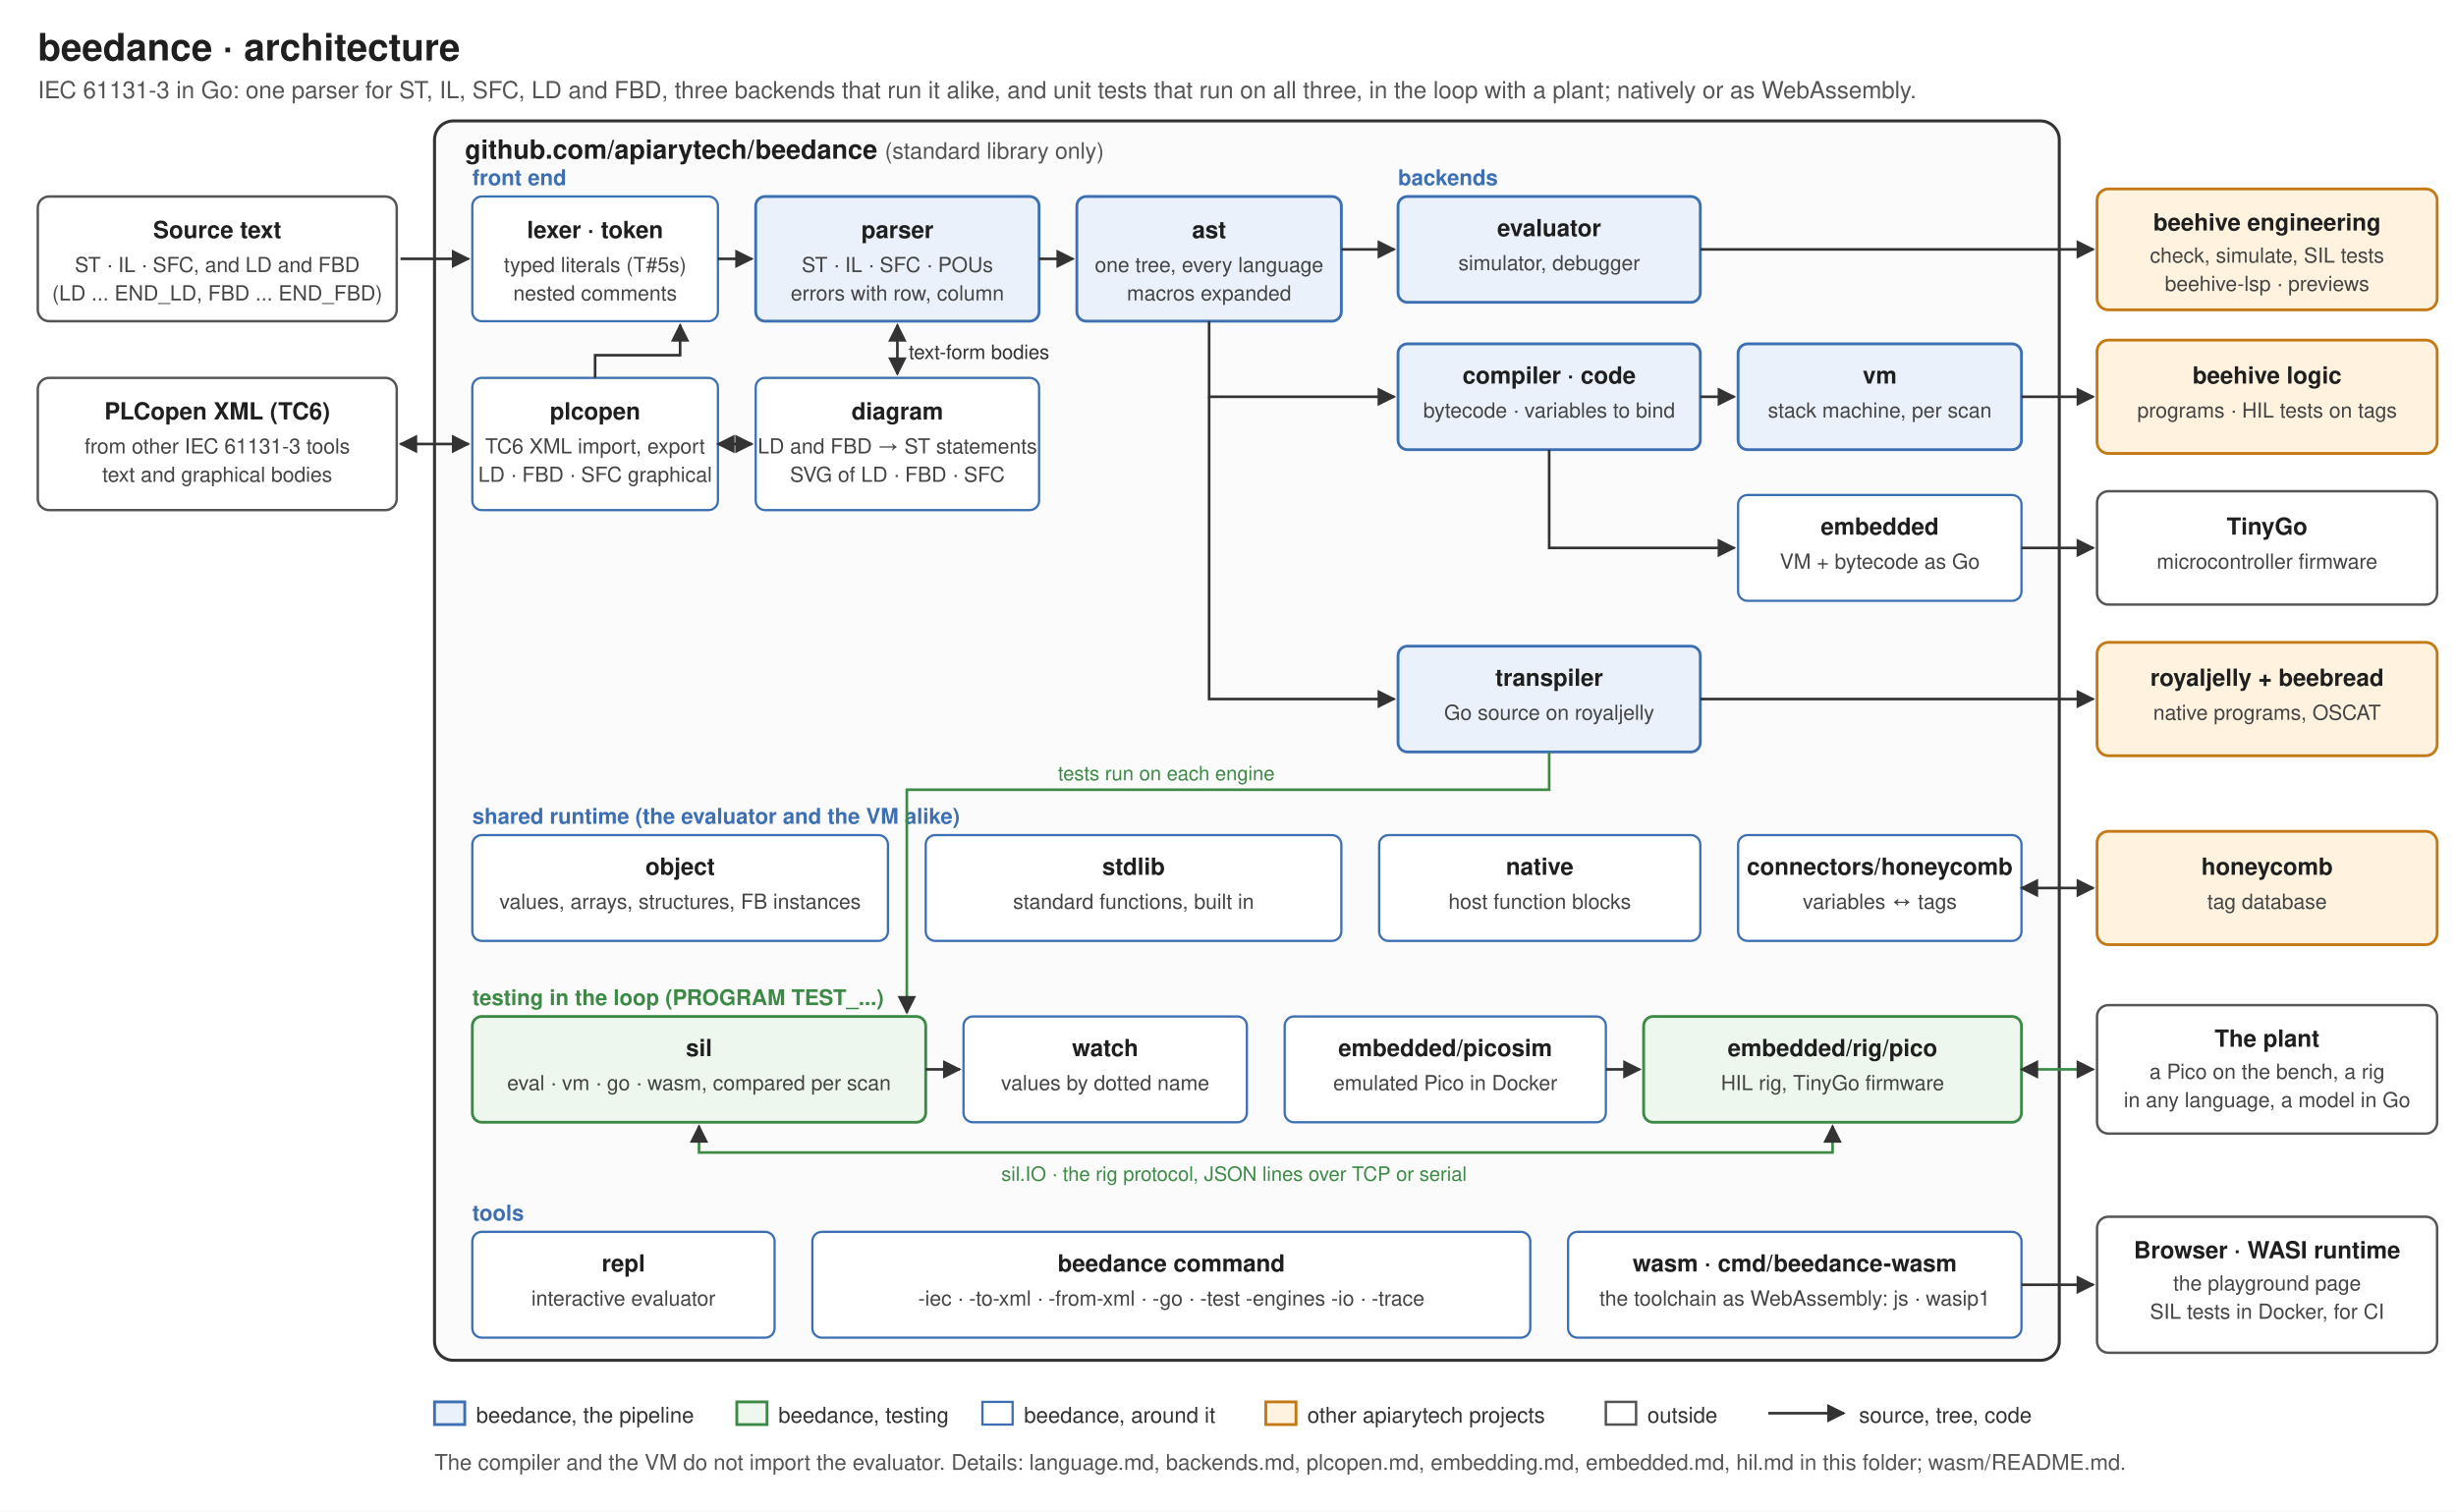
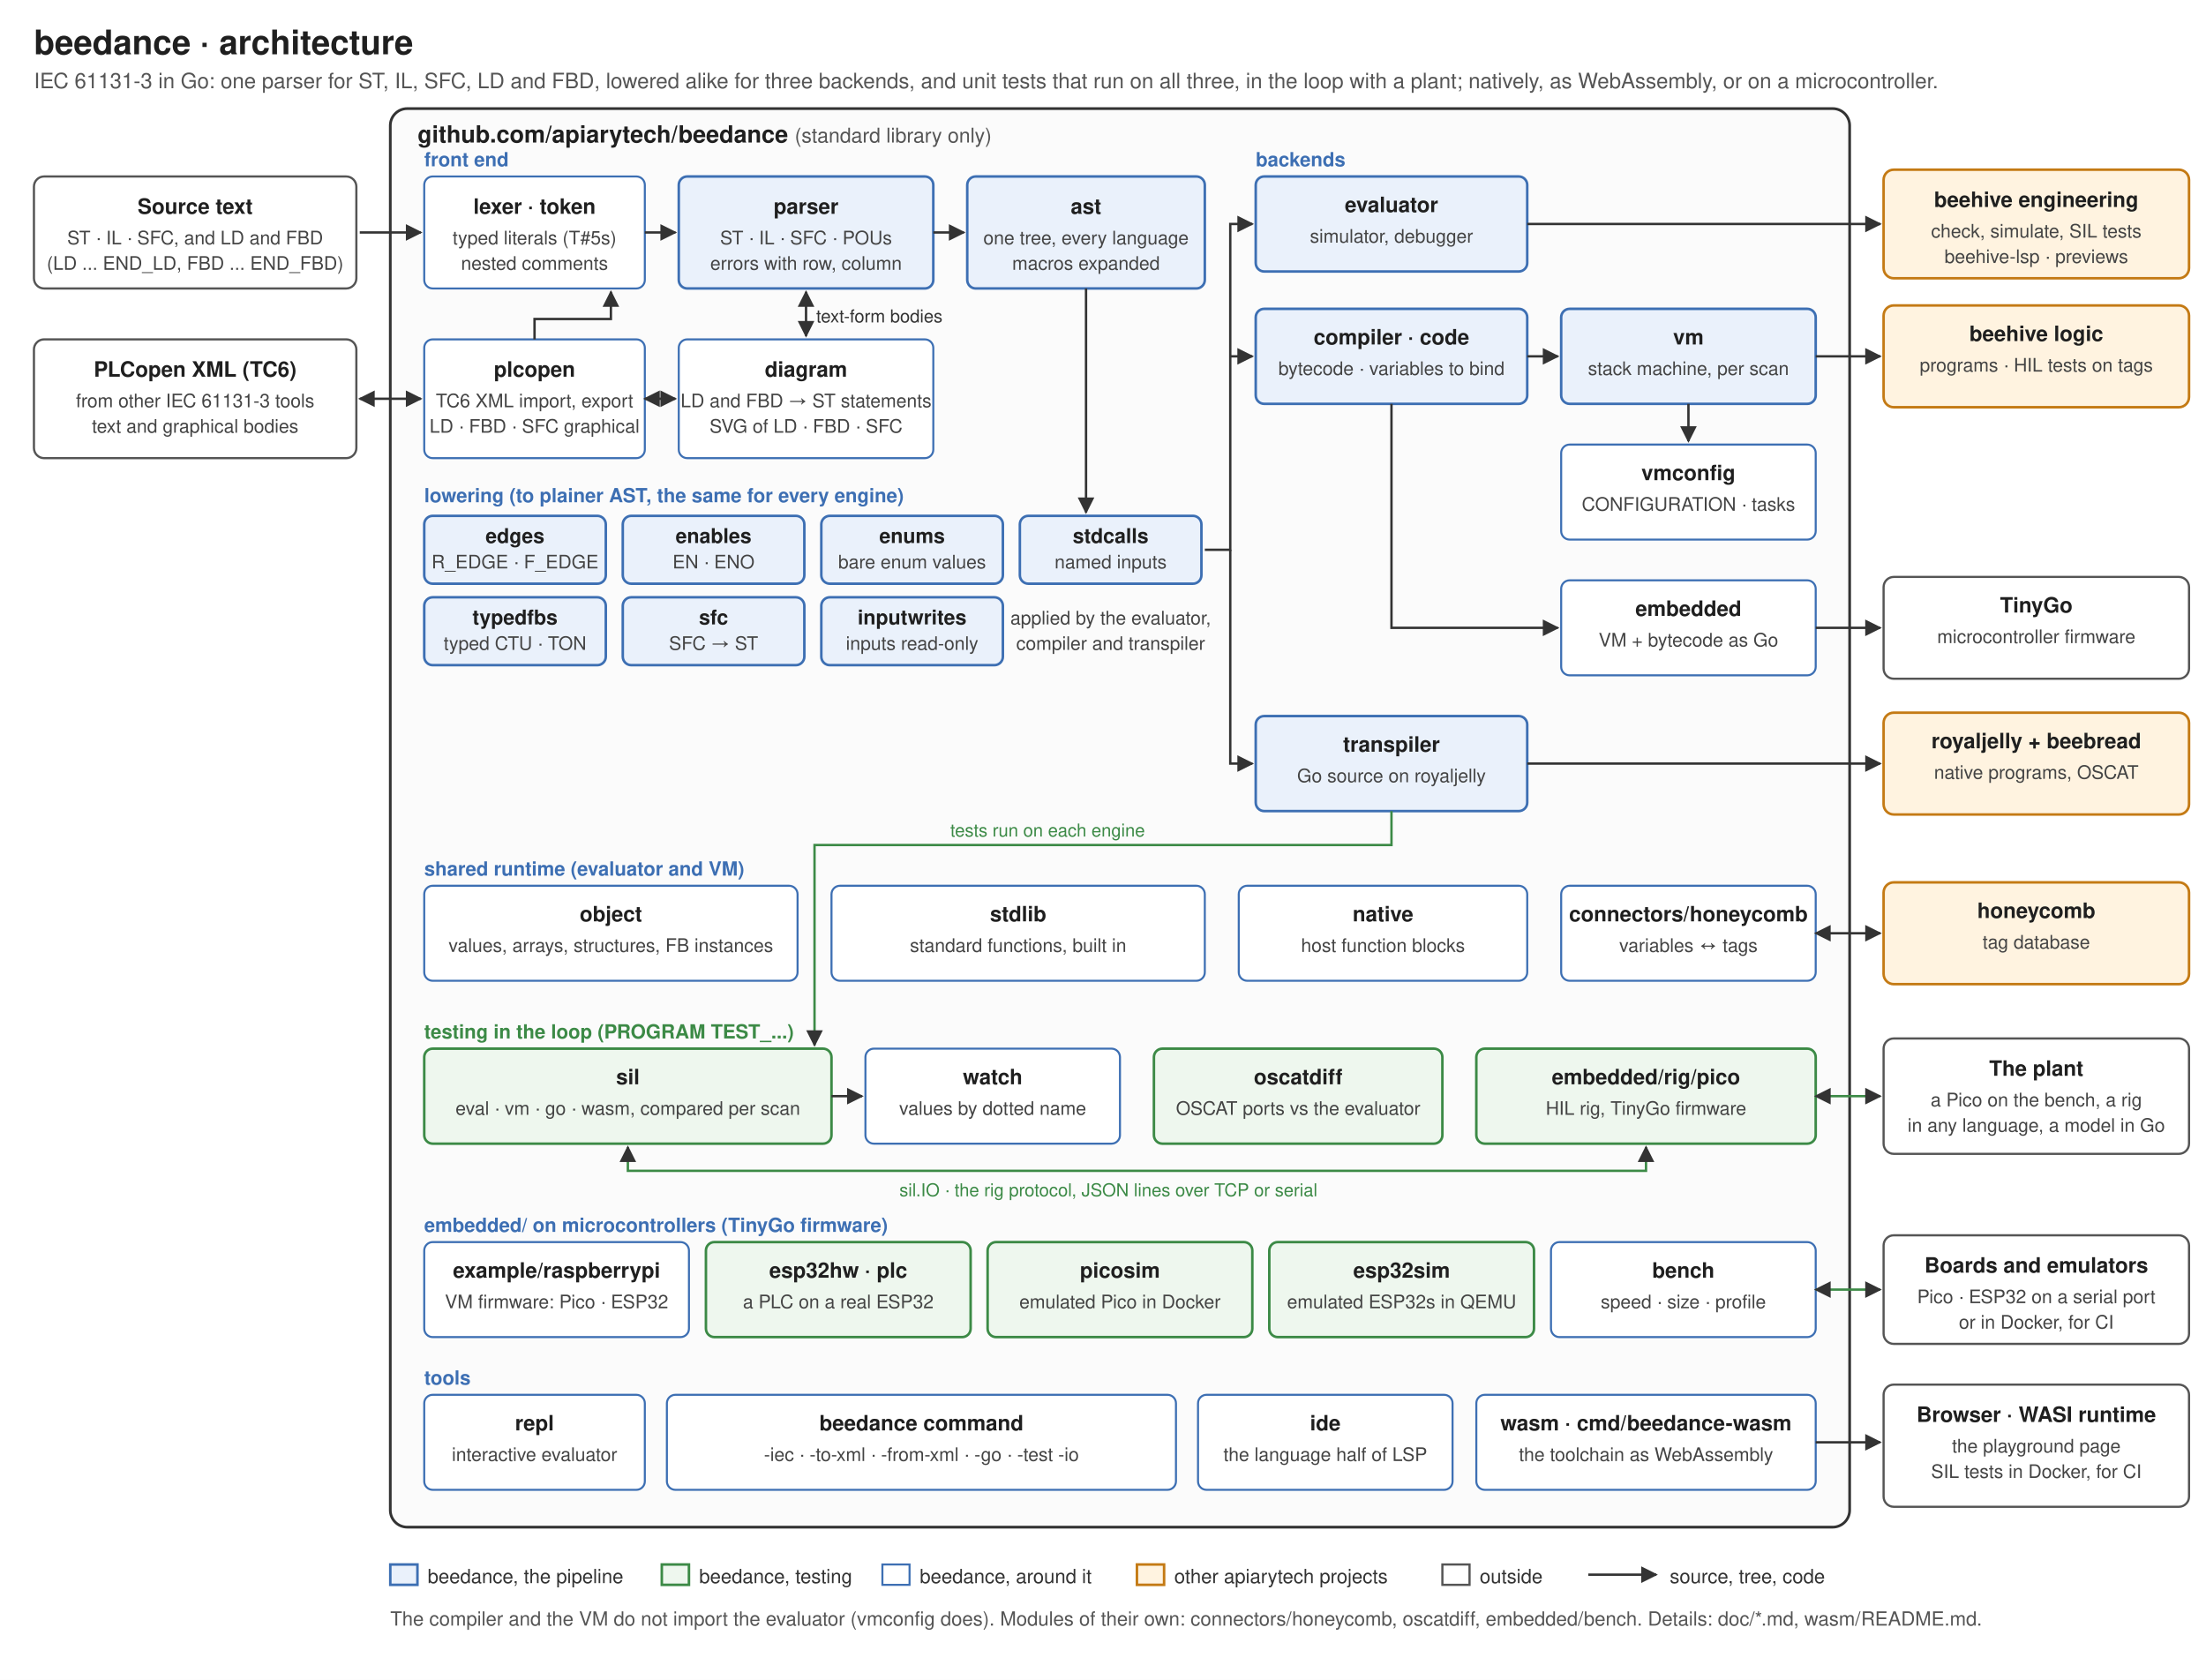
- <svg xmlns="http://www.w3.org/2000/svg" width="1300" height="800" viewBox="0 0 1300 800" font-family="Segoe UI, Helvetica, Arial, sans-serif">
+ <svg xmlns="http://www.w3.org/2000/svg" width="1300" height="990" viewBox="0 0 1300 990" font-family="Segoe UI, Helvetica, Arial, sans-serif">
  <defs>
    <marker id="a" viewBox="0 0 10 10" refX="9" refY="5" markerWidth="7" markerHeight="7" orient="auto-start-reverse">
      <path d="M0,0 L10,5 L0,10 z" fill="#333" />
    </marker>
    <style>
      .t  { font-size: 12.5px; font-weight: 600; fill: #1f1f1f; text-anchor: middle; }
      .s  { font-size: 11px; fill: #444; text-anchor: middle; }
      .h  { font-size: 14px; font-weight: 700; fill: #1f1f1f; }
      .hs { font-size: 12px; font-weight: 400; fill: #555; }
      .g  { font-size: 11.5px; font-weight: 600; fill: #3d6fb3; }
      .gt { font-size: 11.5px; font-weight: 600; fill: #3c8a46; }
      .l  { font-size: 10.5px; fill: #333; }
      .lg { font-size: 10.5px; fill: #3c8a46; }
      .bh { fill: #eaf1fb; stroke: #3d6fb3; stroke-width: 1.5; }
      .bi { fill: #ffffff; stroke: #3d6fb3; stroke-width: 1.2; }
      .bt { fill: #eef7ee; stroke: #3c8a46; stroke-width: 1.5; }
      .dh { fill: #fff3e0; stroke: #c47a14; stroke-width: 1.5; }
+       .sm { font-size: 12px; font-weight: 600; fill: #1f1f1f; text-anchor: middle; }
      .ex { fill: #ffffff; stroke: #555; stroke-width: 1.3; }
      .ln { stroke: #333; stroke-width: 1.4; fill: none; }
      .lt { stroke: #3c8a46; stroke-width: 1.4; fill: none; }
    </style>
  </defs>
-   <rect width="1300" height="800" fill="#ffffff" />
+   <rect width="1300" height="990" fill="#ffffff" />
  <text x="20" y="32" style="font-size:20px;font-weight:700;fill:#1f1f1f">beedance · architecture</text>
-   <text x="20" y="52" style="font-size:12.5px;fill:#555">IEC 61131-3 in Go: one parser for ST, IL, SFC, LD and FBD, three backends that run it alike, and unit tests that run on all three, in the loop with a plant; natively or as WebAssembly.</text>
-   <rect x="230" y="64" width="860" height="656" rx="10" fill="#fbfbfb" stroke="#333" stroke-width="1.6" />
+   <text x="20" y="52" style="font-size:12.5px;fill:#555">IEC 61131-3 in Go: one parser for ST, IL, SFC, LD and FBD, lowered alike for three backends, and unit tests that run on all three, in the loop with a plant; natively, as WebAssembly, or on a microcontroller.</text>
+   <rect x="230" y="64" width="860" height="836" rx="10" fill="#fbfbfb" stroke="#333" stroke-width="1.6" />
  <text x="246" y="84" class="h">github.com/apiarytech/beedance <tspan class="hs">(standard library only)</tspan>
  </text>
  <text x="250" y="98" class="g">front end</text>
  <rect x="250" y="104" width="130" height="66" rx="5" class="bi" />
  <text x="315" y="126" class="t">lexer · token</text>
  <text x="315" y="144" class="s">typed literals (T#5s)</text>
  <text x="315" y="159" class="s">nested comments</text>
  <rect x="400" y="104" width="150" height="66" rx="5" class="bh" />
  <text x="475" y="126" class="t">parser</text>
  <text x="475" y="144" class="s">ST · IL · SFC · POUs</text>
  <text x="475" y="159" class="s">errors with row, column</text>
  <rect x="570" y="104" width="140" height="66" rx="5" class="bh" />
  <text x="640" y="126" class="t">ast</text>
  <text x="640" y="144" class="s">one tree, every language</text>
  <text x="640" y="159" class="s">macros expanded</text>
  <rect x="250" y="200" width="130" height="70" rx="5" class="bi" />
  <text x="315" y="222" class="t">plcopen</text>
  <text x="315" y="240" class="s">TC6 XML import, export</text>
  <text x="315" y="255" class="s">LD · FBD · SFC graphical</text>
  <rect x="400" y="200" width="150" height="70" rx="5" class="bi" />
  <text x="475" y="222" class="t">diagram</text>
  <text x="475" y="240" class="s">LD and FBD → ST statements</text>
  <text x="475" y="255" class="s">SVG of LD · FBD · SFC</text>
  <path d="M380,137 H398" class="ln" marker-end="url(#a)" />
  <path d="M550,137 H568" class="ln" marker-end="url(#a)" />
  <path d="M380,235 H398" class="ln" marker-start="url(#a)" marker-end="url(#a)" />
  <path d="M475,172 V198" class="ln" marker-start="url(#a)" marker-end="url(#a)" />
  <text x="481" y="190" class="l">text-form bodies</text>
  <path d="M315,200 V188 H360 V172" class="ln" marker-end="url(#a)" />
+   <text x="250" y="296" class="g">lowering (to plainer AST, the same for every engine)</text>
+   <rect x="250" y="304" width="107" height="40" rx="5" class="bh" />
+   <text x="303.5" y="320" class="sm">edges</text>
+   <text x="303.5" y="335" class="s">R_EDGE · F_EDGE</text>
+   <rect x="367" y="304" width="107" height="40" rx="5" class="bh" />
+   <text x="420.5" y="320" class="sm">enables</text>
+   <text x="420.5" y="335" class="s">EN · ENO</text>
+   <rect x="484" y="304" width="107" height="40" rx="5" class="bh" />
+   <text x="537.5" y="320" class="sm">enums</text>
+   <text x="537.5" y="335" class="s">bare enum values</text>
+   <rect x="601" y="304" width="107" height="40" rx="5" class="bh" />
+   <text x="654.5" y="320" class="sm">stdcalls</text>
+   <text x="654.5" y="335" class="s">named inputs</text>
+   <rect x="250" y="352" width="107" height="40" rx="5" class="bh" />
+   <text x="303.5" y="368" class="sm">typedfbs</text>
+   <text x="303.5" y="383" class="s">typed CTU · TON</text>
+   <rect x="367" y="352" width="107" height="40" rx="5" class="bh" />
+   <text x="420.5" y="368" class="sm">sfc</text>
+   <text x="420.5" y="383" class="s">SFC → ST</text>
+   <rect x="484" y="352" width="107" height="40" rx="5" class="bh" />
+   <text x="537.5" y="368" class="sm">inputwrites</text>
+   <text x="537.5" y="383" class="s">inputs read-only</text>
+   <text x="654.5" y="368" class="s">applied by the evaluator,</text>
+   <text x="654.5" y="383" class="s">compiler and transpiler</text>
+   <path d="M640,170 V302" class="ln" marker-end="url(#a)" />
+   <path d="M710,324 H725 V132 H738" class="ln" marker-end="url(#a)" />
+   <path d="M725,210 H738" class="ln" marker-end="url(#a)" />
+   <path d="M725,324 V450 H738" class="ln" marker-end="url(#a)" />
  <text x="740" y="98" class="g">backends</text>
  <rect x="740" y="104" width="160" height="56" rx="5" class="bh" />
  <text x="820" y="125" class="t">evaluator</text>
  <text x="820" y="143" class="s">simulator, debugger</text>
  <rect x="740" y="182" width="160" height="56" rx="5" class="bh" />
  <text x="820" y="203" class="t">compiler · code</text>
  <text x="820" y="221" class="s">bytecode · variables to bind</text>
  <rect x="920" y="182" width="150" height="56" rx="5" class="bh" />
  <text x="995" y="203" class="t">vm</text>
  <text x="995" y="221" class="s">stack machine, per scan</text>
  <rect x="920" y="262" width="150" height="56" rx="5" class="bi" />
-   <text x="995" y="283" class="t">embedded</text>
-   <text x="995" y="301" class="s">VM + bytecode as Go</text>
-   <rect x="740" y="342" width="160" height="56" rx="5" class="bh" />
-   <text x="820" y="363" class="t">transpiler</text>
-   <text x="820" y="381" class="s">Go source on royaljelly</text>
-   <path d="M710,132 H738" class="ln" marker-end="url(#a)" />
-   <path d="M640,170 V210 H738" class="ln" marker-end="url(#a)" />
-   <path d="M640,210 V370 H738" class="ln" marker-end="url(#a)" />
+   <text x="995" y="283" class="t">vmconfig</text>
+   <text x="995" y="301" class="s">CONFIGURATION · tasks</text>
+   <rect x="920" y="342" width="150" height="56" rx="5" class="bi" />
+   <text x="995" y="363" class="t">embedded</text>
+   <text x="995" y="381" class="s">VM + bytecode as Go</text>
+   <rect x="740" y="422" width="160" height="56" rx="5" class="bh" />
+   <text x="820" y="443" class="t">transpiler</text>
+   <text x="820" y="461" class="s">Go source on royaljelly</text>
  <path d="M900,210 H918" class="ln" marker-end="url(#a)" />
-   <path d="M820,238 V290 H918" class="ln" marker-end="url(#a)" />
-   <text x="250" y="436" class="g">shared runtime (the evaluator and the VM alike)</text>
-   <rect x="250" y="442" width="220" height="56" rx="5" class="bi" />
-   <text x="360" y="463" class="t">object</text>
-   <text x="360" y="481" class="s">values, arrays, structures, FB instances</text>
-   <rect x="490" y="442" width="220" height="56" rx="5" class="bi" />
-   <text x="600" y="463" class="t">stdlib</text>
-   <text x="600" y="481" class="s">standard functions, built in</text>
-   <rect x="730" y="442" width="170" height="56" rx="5" class="bi" />
-   <text x="815" y="463" class="t">native</text>
-   <text x="815" y="481" class="s">host function blocks</text>
-   <rect x="920" y="442" width="150" height="56" rx="5" class="bi" />
-   <text x="995" y="463" class="t">connectors/honeycomb</text>
-   <text x="995" y="481" class="s">variables ↔ tags</text>
-   <text x="250" y="532" class="gt">testing in the loop (PROGRAM TEST_...)</text>
-   <rect x="250" y="538" width="240" height="56" rx="5" class="bt" />
-   <text x="370" y="559" class="t">sil</text>
-   <text x="370" y="577" class="s">eval · vm · go · wasm, compared per scan</text>
-   <rect x="510" y="538" width="150" height="56" rx="5" class="bi" />
-   <text x="585" y="559" class="t">watch</text>
-   <text x="585" y="577" class="s">values by dotted name</text>
-   <rect x="680" y="538" width="170" height="56" rx="5" class="bi" />
-   <text x="765" y="559" class="t">embedded/picosim</text>
-   <text x="765" y="577" class="s">emulated Pico in Docker</text>
-   <rect x="870" y="538" width="200" height="56" rx="5" class="bt" />
-   <text x="970" y="559" class="t">embedded/rig/pico</text>
-   <text x="970" y="577" class="s">HIL rig, TinyGo firmware</text>
-   <path d="M820,398 V418 H480 V536" class="lt" marker-end="url(#a)" />
-   <text x="560" y="413" class="lg">tests run on each engine</text>
-   <path d="M490,566 H508" class="ln" marker-end="url(#a)" />
-   <path d="M850,566 H868" class="ln" marker-end="url(#a)" />
-   <path d="M370,596 V610 H970 V596" class="lt" marker-start="url(#a)" marker-end="url(#a)" />
-   <text x="530" y="625" class="lg">sil.IO · the rig protocol, JSON lines over TCP or serial</text>
-   <text x="250" y="646" class="g">tools</text>
-   <rect x="250" y="652" width="160" height="56" rx="5" class="bi" />
-   <text x="330" y="673" class="t">repl</text>
-   <text x="330" y="691" class="s">interactive evaluator</text>
-   <rect x="430" y="652" width="380" height="56" rx="5" class="bi" />
-   <text x="620" y="673" class="t">beedance command</text>
-   <text x="620" y="691" class="s">-iec · -to-xml · -from-xml · -go · -test -engines -io · -trace</text>
-   <rect x="830" y="652" width="240" height="56" rx="5" class="bi" />
-   <text x="950" y="673" class="t">wasm · cmd/beedance-wasm</text>
-   <text x="950" y="691" class="s">the toolchain as WebAssembly: js · wasip1</text>
+   <path d="M995,238 V260" class="ln" marker-end="url(#a)" />
+   <path d="M820,238 V370 H918" class="ln" marker-end="url(#a)" />
+   <text x="250" y="516" class="g">shared runtime (evaluator and VM)</text>
+   <rect x="250" y="522" width="220" height="56" rx="5" class="bi" />
+   <text x="360" y="543" class="t">object</text>
+   <text x="360" y="561" class="s">values, arrays, structures, FB instances</text>
+   <rect x="490" y="522" width="220" height="56" rx="5" class="bi" />
+   <text x="600" y="543" class="t">stdlib</text>
+   <text x="600" y="561" class="s">standard functions, built in</text>
+   <rect x="730" y="522" width="170" height="56" rx="5" class="bi" />
+   <text x="815" y="543" class="t">native</text>
+   <text x="815" y="561" class="s">host function blocks</text>
+   <rect x="920" y="522" width="150" height="56" rx="5" class="bi" />
+   <text x="995" y="543" class="t">connectors/honeycomb</text>
+   <text x="995" y="561" class="s">variables ↔ tags</text>
+   <text x="250" y="612" class="gt">testing in the loop (PROGRAM TEST_...)</text>
+   <rect x="250" y="618" width="240" height="56" rx="5" class="bt" />
+   <text x="370" y="639" class="t">sil</text>
+   <text x="370" y="657" class="s">eval · vm · go · wasm, compared per scan</text>
+   <rect x="510" y="618" width="150" height="56" rx="5" class="bi" />
+   <text x="585" y="639" class="t">watch</text>
+   <text x="585" y="657" class="s">values by dotted name</text>
+   <rect x="680" y="618" width="170" height="56" rx="5" class="bt" />
+   <text x="765" y="639" class="t">oscatdiff</text>
+   <text x="765" y="657" class="s">OSCAT ports vs the evaluator</text>
+   <rect x="870" y="618" width="200" height="56" rx="5" class="bt" />
+   <text x="970" y="639" class="t">embedded/rig/pico</text>
+   <text x="970" y="657" class="s">HIL rig, TinyGo firmware</text>
+   <path d="M820,478 V498 H480 V616" class="lt" marker-end="url(#a)" />
+   <text x="560" y="493" class="lg">tests run on each engine</text>
+   <path d="M490,646 H508" class="ln" marker-end="url(#a)" />
+   <path d="M370,676 V690 H970 V676" class="lt" marker-start="url(#a)" marker-end="url(#a)" />
+   <text x="530" y="705" class="lg">sil.IO · the rig protocol, JSON lines over TCP or serial</text>
+   <text x="250" y="726" class="g">embedded/ on microcontrollers (TinyGo firmware)</text>
+   <rect x="250" y="732" width="156" height="56" rx="5" class="bi" />
+   <text x="328" y="753" class="t">example/raspberrypi</text>
+   <text x="328" y="771" class="s">VM firmware: Pico · ESP32</text>
+   <rect x="416" y="732" width="156" height="56" rx="5" class="bt" />
+   <text x="494" y="753" class="t">esp32hw · plc</text>
+   <text x="494" y="771" class="s">a PLC on a real ESP32</text>
+   <rect x="582" y="732" width="156" height="56" rx="5" class="bt" />
+   <text x="660" y="753" class="t">picosim</text>
+   <text x="660" y="771" class="s">emulated Pico in Docker</text>
+   <rect x="748" y="732" width="156" height="56" rx="5" class="bt" />
+   <text x="826" y="753" class="t">esp32sim</text>
+   <text x="826" y="771" class="s">emulated ESP32s in QEMU</text>
+   <rect x="914" y="732" width="156" height="56" rx="5" class="bi" />
+   <text x="992" y="753" class="t">bench</text>
+   <text x="992" y="771" class="s">speed · size · profile</text>
+   <text x="250" y="816" class="g">tools</text>
+   <rect x="250" y="822" width="130" height="56" rx="5" class="bi" />
+   <text x="315" y="843" class="t">repl</text>
+   <text x="315" y="861" class="s">interactive evaluator</text>
+   <rect x="393" y="822" width="300" height="56" rx="5" class="bi" />
+   <text x="543" y="843" class="t">beedance command</text>
+   <text x="543" y="861" class="s">-iec · -to-xml · -from-xml · -go · -test -io</text>
+   <rect x="706" y="822" width="150" height="56" rx="5" class="bi" />
+   <text x="781" y="843" class="t">ide</text>
+   <text x="781" y="861" class="s">the language half of LSP</text>
+   <rect x="870" y="822" width="200" height="56" rx="5" class="bi" />
+   <text x="970" y="843" class="t">wasm · cmd/beedance-wasm</text>
+   <text x="970" y="861" class="s">the toolchain as WebAssembly</text>
  <rect x="20" y="104" width="190" height="66" rx="6" class="ex" />
  <text x="115" y="126" class="t">Source text</text>
  <text x="115" y="144" class="s">ST · IL · SFC, and LD and FBD</text>
  <text x="115" y="159" class="s">(LD ... END_LD, FBD ... END_FBD)</text>
  <path d="M212,137 H248" class="ln" marker-end="url(#a)" />
  <rect x="20" y="200" width="190" height="70" rx="6" class="ex" />
  <text x="115" y="222" class="t">PLCopen XML (TC6)</text>
  <text x="115" y="240" class="s">from other IEC 61131-3 tools</text>
  <text x="115" y="255" class="s">text and graphical bodies</text>
  <path d="M212,235 H248" class="ln" marker-start="url(#a)" marker-end="url(#a)" />
  <rect x="1110" y="100" width="180" height="64" rx="6" class="dh" />
  <text x="1200" y="122" class="t">beehive engineering</text>
-   <text x="1200" y="139" class="s">check, simulate, SIL tests</text>
-   <text x="1200" y="154" class="s">beehive-lsp · previews</text>
+   <text x="1200" y="140" class="s">check, simulate, SIL tests</text>
+   <text x="1200" y="155" class="s">beehive-lsp · previews</text>
  <path d="M900,132 H1108" class="ln" marker-end="url(#a)" />
  <rect x="1110" y="180" width="180" height="60" rx="6" class="dh" />
-   <text x="1200" y="203" class="t">beehive logic</text>
-   <text x="1200" y="221" class="s">programs · HIL tests on tags</text>
+   <text x="1200" y="201" class="t">beehive logic</text>
+   <text x="1200" y="219" class="s">programs · HIL tests on tags</text>
  <path d="M1070,210 H1108" class="ln" marker-end="url(#a)" />
-   <rect x="1110" y="260" width="180" height="60" rx="6" class="ex" />
-   <text x="1200" y="283" class="t">TinyGo</text>
-   <text x="1200" y="301" class="s">microcontroller firmware</text>
-   <path d="M1070,290 H1108" class="ln" marker-end="url(#a)" />
-   <rect x="1110" y="340" width="180" height="60" rx="6" class="dh" />
-   <text x="1200" y="363" class="t">royaljelly + beebread</text>
-   <text x="1200" y="381" class="s">native programs, OSCAT</text>
-   <path d="M900,370 H1108" class="ln" marker-end="url(#a)" />
-   <rect x="1110" y="440" width="180" height="60" rx="6" class="dh" />
-   <text x="1200" y="463" class="t">honeycomb</text>
-   <text x="1200" y="481" class="s">tag database</text>
-   <path d="M1070,470 H1108" class="ln" marker-start="url(#a)" marker-end="url(#a)" />
-   <rect x="1110" y="532" width="180" height="68" rx="6" class="ex" />
-   <text x="1200" y="554" class="t">The plant</text>
-   <text x="1200" y="571" class="s">a Pico on the bench, a rig</text>
-   <text x="1200" y="586" class="s">in any language, a model in Go</text>
-   <path d="M1070,566 H1108" class="lt" marker-start="url(#a)" marker-end="url(#a)" />
-   <rect x="1110" y="644" width="180" height="72" rx="6" class="ex" />
-   <text x="1200" y="666" class="t">Browser · WASI runtime</text>
-   <text x="1200" y="683" class="s">the playground page</text>
-   <text x="1200" y="698" class="s">SIL tests in Docker, for CI</text>
-   <path d="M1070,680 H1108" class="ln" marker-end="url(#a)" />
-   <g transform="translate(230,742)">
+   <rect x="1110" y="340" width="180" height="60" rx="6" class="ex" />
+   <text x="1200" y="361" class="t">TinyGo</text>
+   <text x="1200" y="379" class="s">microcontroller firmware</text>
+   <path d="M1070,370 H1108" class="ln" marker-end="url(#a)" />
+   <rect x="1110" y="420" width="180" height="60" rx="6" class="dh" />
+   <text x="1200" y="441" class="t">royaljelly + beebread</text>
+   <text x="1200" y="459" class="s">native programs, OSCAT</text>
+   <path d="M900,450 H1108" class="ln" marker-end="url(#a)" />
+   <rect x="1110" y="520" width="180" height="60" rx="6" class="dh" />
+   <text x="1200" y="541" class="t">honeycomb</text>
+   <text x="1200" y="559" class="s">tag database</text>
+   <path d="M1070,550 H1108" class="ln" marker-start="url(#a)" marker-end="url(#a)" />
+   <rect x="1110" y="612" width="180" height="68" rx="6" class="ex" />
+   <text x="1200" y="634" class="t">The plant</text>
+   <text x="1200" y="652" class="s">a Pico on the bench, a rig</text>
+   <text x="1200" y="667" class="s">in any language, a model in Go</text>
+   <path d="M1070,646 H1108" class="lt" marker-start="url(#a)" marker-end="url(#a)" />
+   <rect x="1110" y="728" width="180" height="64" rx="6" class="ex" />
+   <text x="1200" y="750" class="t">Boards and emulators</text>
+   <text x="1200" y="768" class="s">Pico · ESP32 on a serial port</text>
+   <text x="1200" y="783" class="s">or in Docker, for CI</text>
+   <path d="M1070,760 H1108" class="lt" marker-start="url(#a)" marker-end="url(#a)" />
+   <rect x="1110" y="816" width="180" height="72" rx="6" class="ex" />
+   <text x="1200" y="838" class="t">Browser · WASI runtime</text>
+   <text x="1200" y="856" class="s">the playground page</text>
+   <text x="1200" y="871" class="s">SIL tests in Docker, for CI</text>
+   <path d="M1070,850 H1108" class="ln" marker-end="url(#a)" />
+   <g transform="translate(230,922)">
    <rect x="0" y="0" width="16" height="12" class="bh" />
    <text x="22" y="11" style="font-size:11.5px;fill:#333">beedance, the pipeline</text>
    <rect x="160" y="0" width="16" height="12" class="bt" />
    <text x="182" y="11" style="font-size:11.5px;fill:#333">beedance, testing</text>
    <rect x="290" y="0" width="16" height="12" class="bi" />
    <text x="312" y="11" style="font-size:11.5px;fill:#333">beedance, around it</text>
    <rect x="440" y="0" width="16" height="12" class="dh" />
    <text x="462" y="11" style="font-size:11.5px;fill:#333">other apiarytech projects</text>
    <rect x="620" y="0" width="16" height="12" class="ex" />
    <text x="642" y="11" style="font-size:11.5px;fill:#333">outside</text>
    <path d="M706,6 H746" class="ln" marker-end="url(#a)" />
    <text x="754" y="11" style="font-size:11.5px;fill:#333">source, tree, code</text>
-     <text x="0" y="36" style="font-size:11.5px;fill:#555">The compiler and the VM do not import the evaluator. Details: language.md, backends.md, plcopen.md, embedding.md, embedded.md, hil.md in this folder; wasm/README.md.</text>
+     <text x="0" y="36" style="font-size:11.5px;fill:#555">The compiler and the VM do not import the evaluator (vmconfig does). Modules of their own: connectors/honeycomb, oscatdiff, embedded/bench. Details: doc/*.md, wasm/README.md.</text>
  </g>
</svg>
